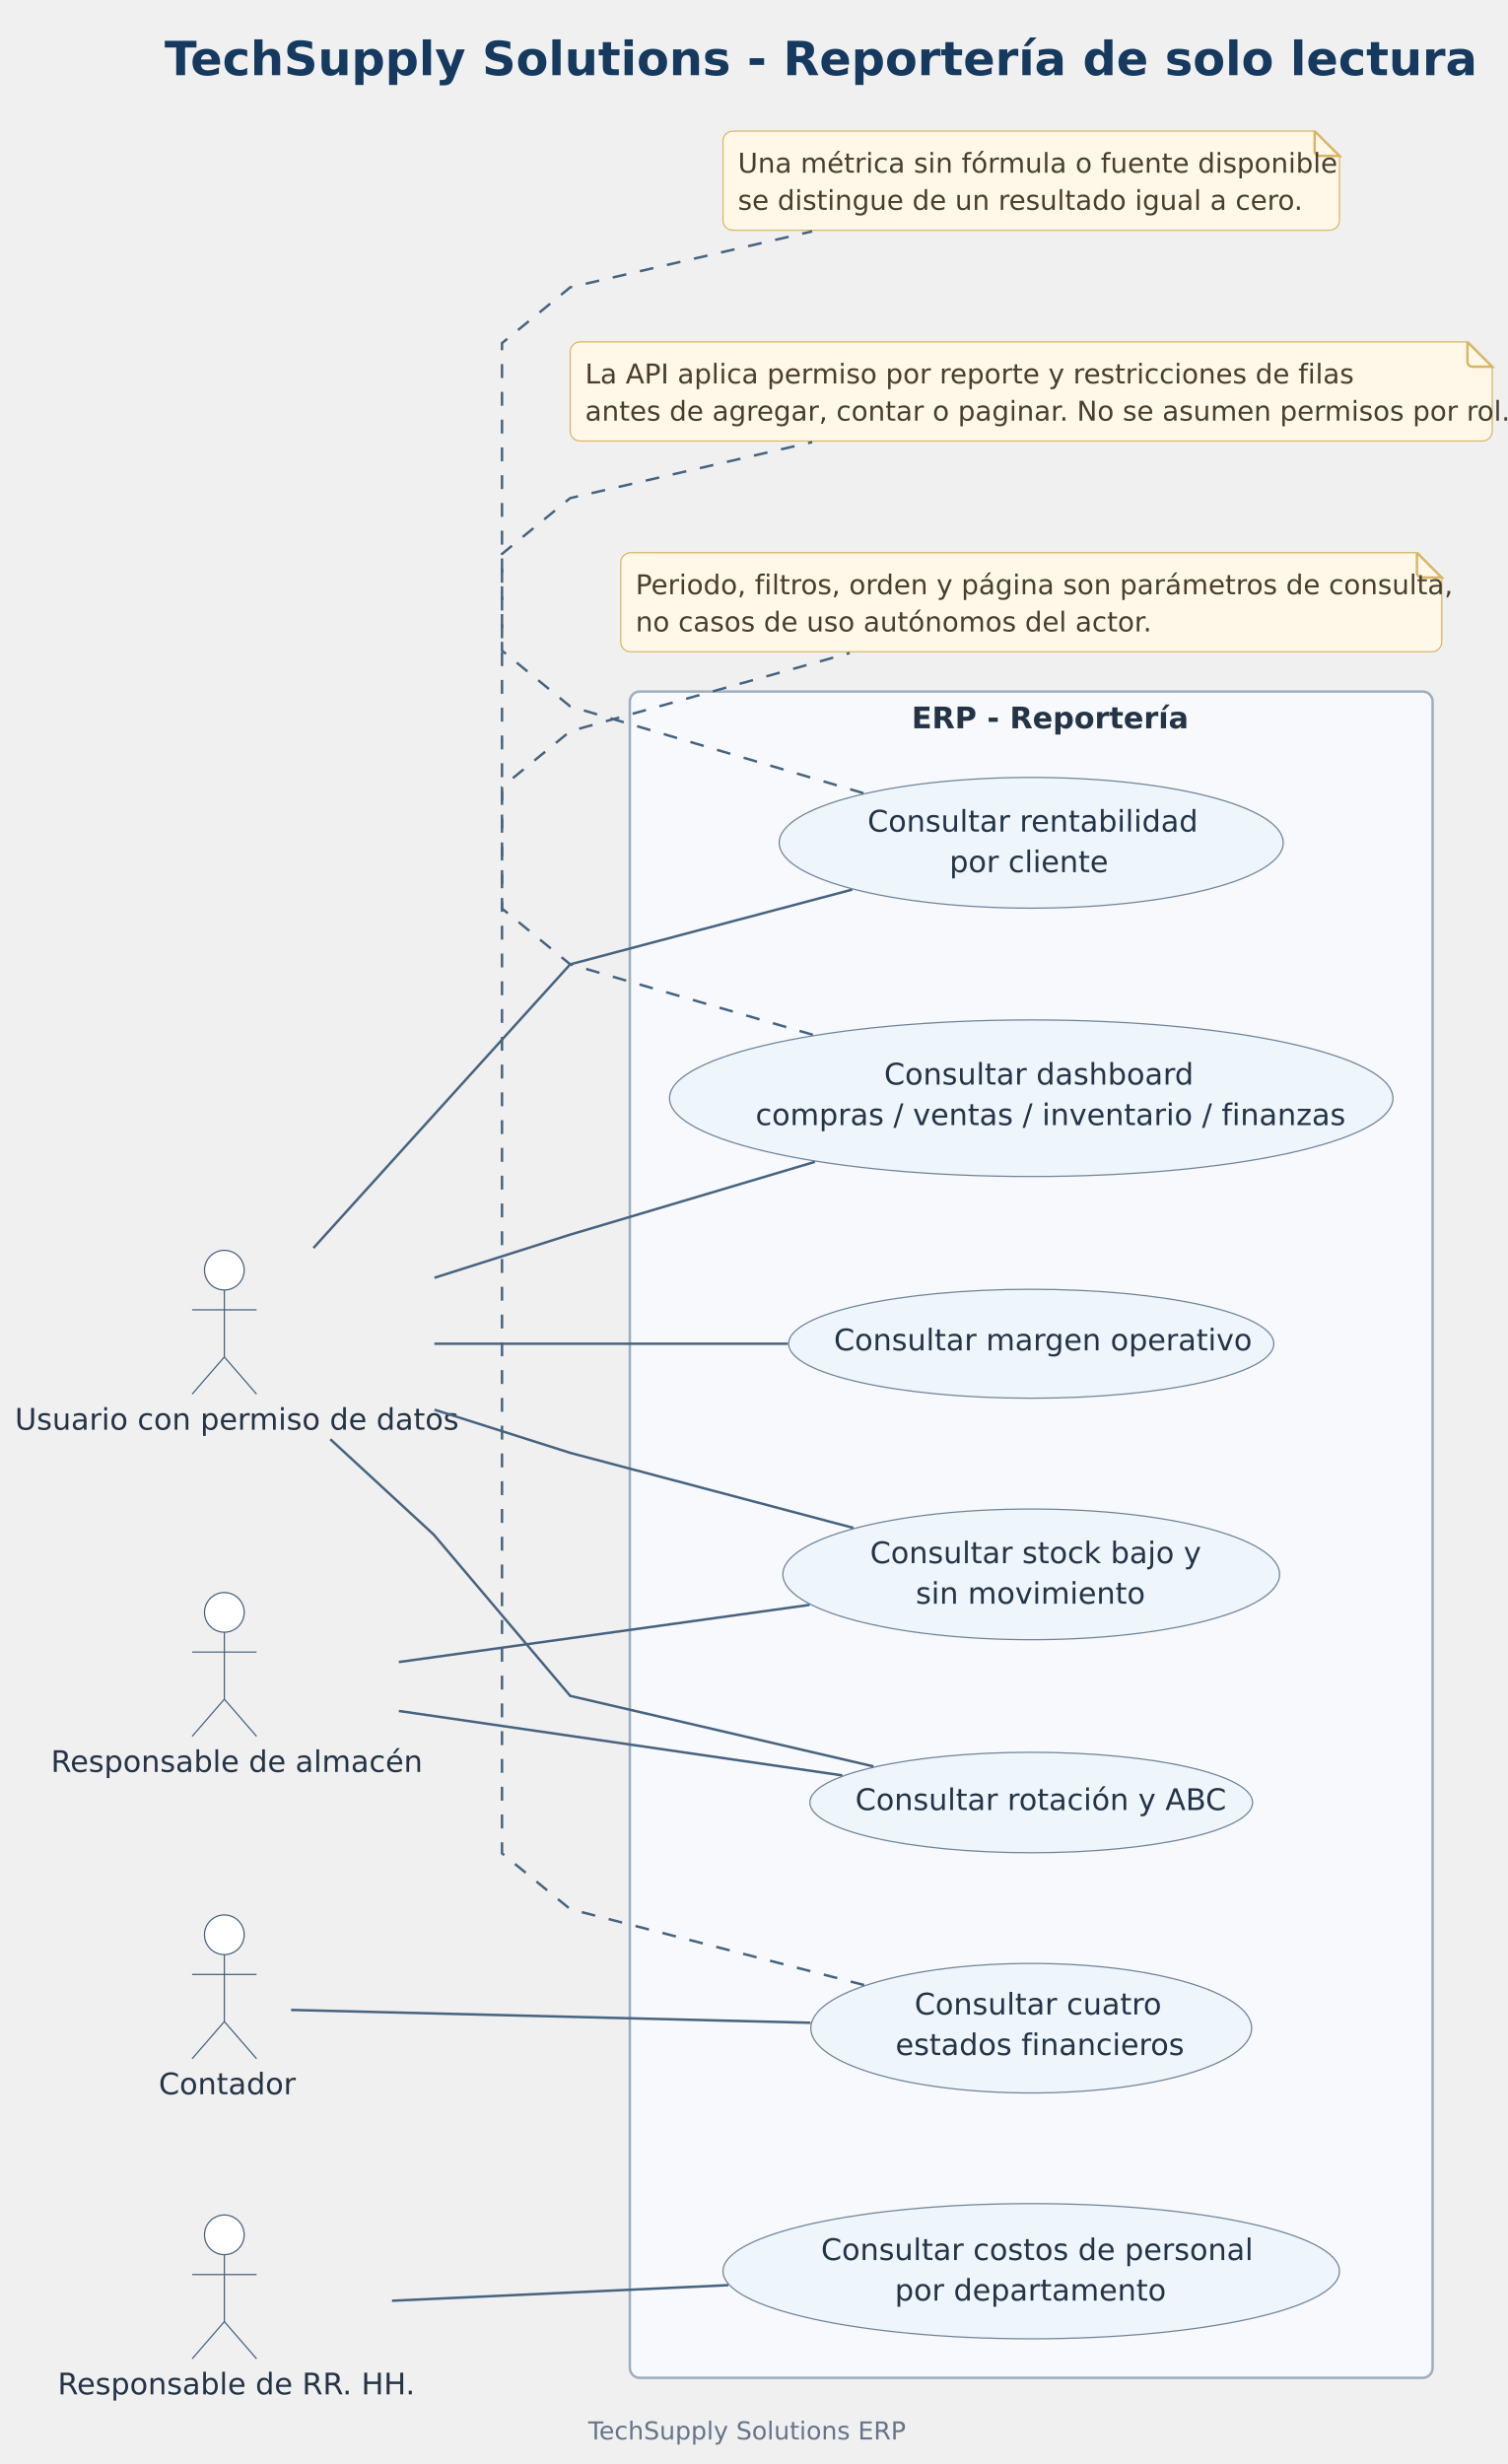
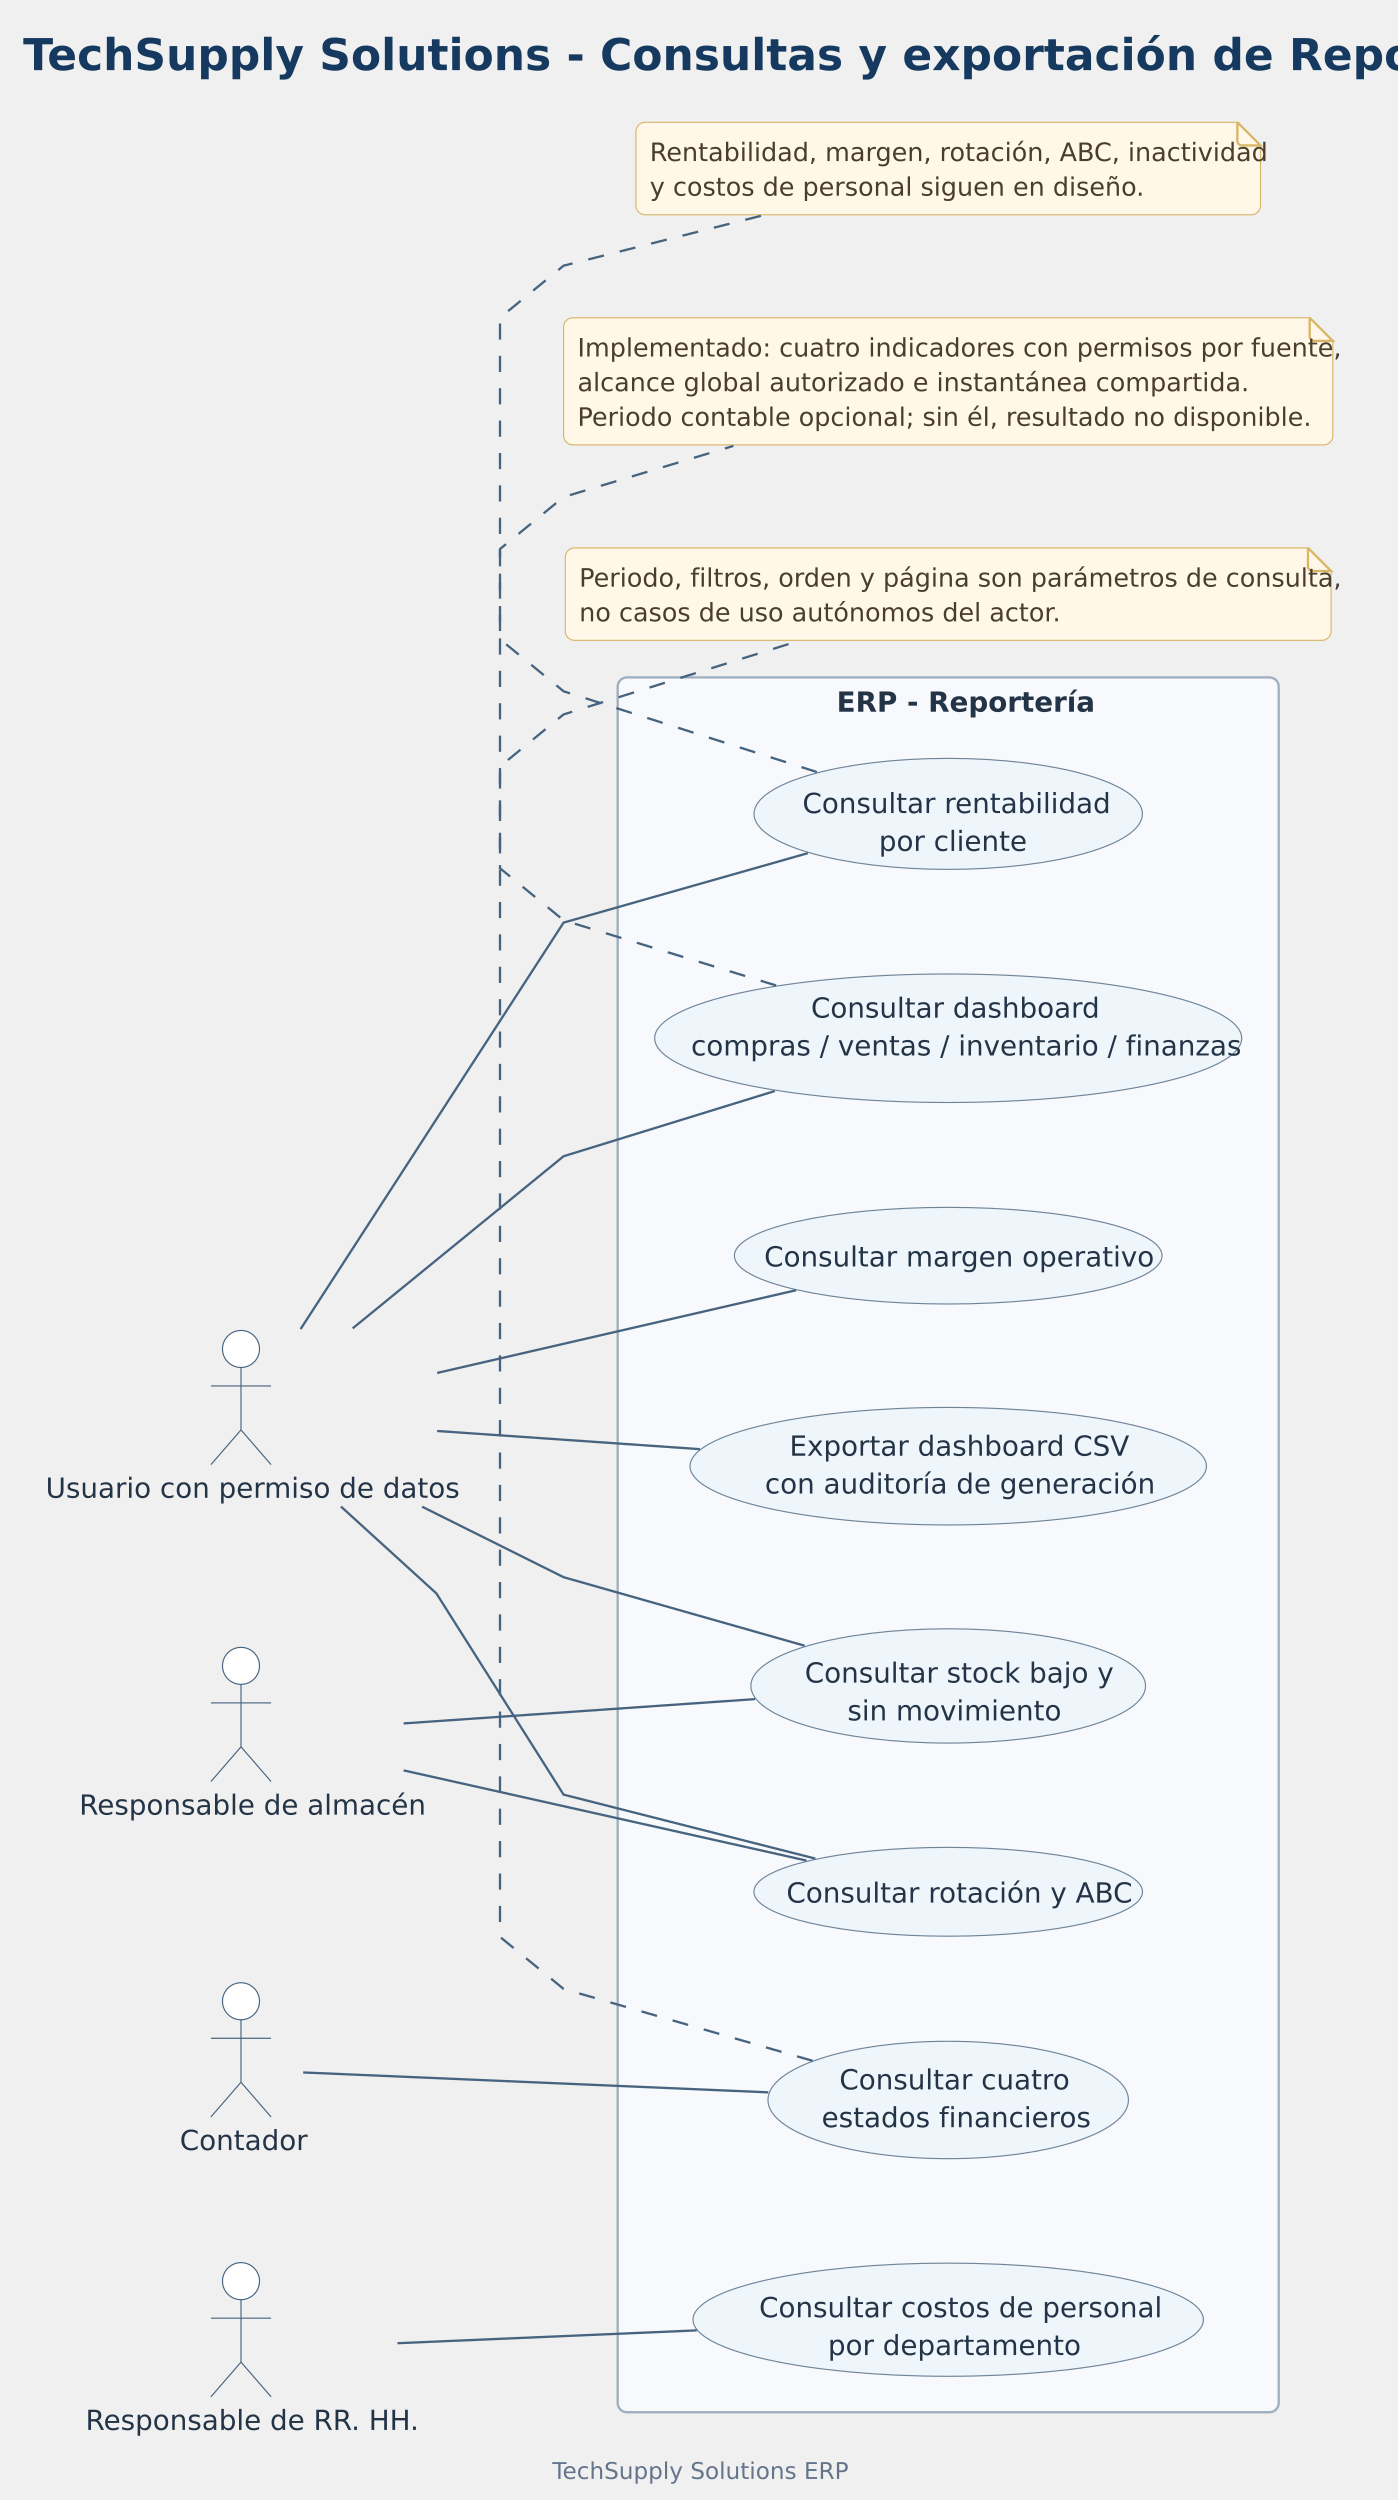
- <svg xmlns="http://www.w3.org/2000/svg" contentStyleType="text/css" height="1242.5px" preserveAspectRatio="none" style="width:760px;height:1242px;background:#FFFFFF;" version="1.1" viewBox="0 0 760 1242" width="760px" zoomAndPan="magnify">
+ <svg xmlns="http://www.w3.org/2000/svg" version="1.1" data-diagram-type="DESCRIPTION" style="width:755px;height:1351px;background:#FFFFFF;" width="755px" height="1351.25px" viewBox="0 0 755 1351" zoomAndPan="magnify" preserveAspectRatio="none" contentStyleType="text/css">
  <defs />
-   <g>
-     <text fill="#163A5F" font-family="DejaVu Sans" font-size="23.75" font-weight="bold" lengthAdjust="spacing" textLength="577.524" x="82.95" y="37.889">TechSupply Solutions - Reportería de solo lectura</text>
-     <g id="cluster_ERP - Reportería">
-       <rect fill="#F7F9FC" height="850" rx="5" ry="5" style="stroke:#9DAEBF;stroke-width:1.25;" width="404.625" x="317.475" y="348.573" />
-       <text fill="#243447" font-family="DejaVu Sans" font-size="15" font-weight="bold" lengthAdjust="spacing" textLength="120.578" x="459.498" y="367.108">ERP - Reportería</text>
+   <g font-family="sans-serif" lengthAdjust="spacing">
+     <g class="title" data-source-line="2">
+       <text x="12.5" y="37.889" fill="#163A5F" font-size="23.75" textLength="722.412" font-weight="700" font-family="DejaVu Sans">TechSupply Solutions - Consultas y exportación de Reportería</text>
    </g>
-     <g id="elem_Dashboard">
-       <ellipse cx="519.79" cy="553.573" fill="#EEF5FB" rx="182.315" ry="39.463" style="stroke:#6F8499;stroke-width:0.625;" />
-       <text fill="#243447" font-family="DejaVu Sans" font-size="15" lengthAdjust="spacing" textLength="148.306" x="445.637" y="546.678">Consultar dashboard</text>
-       <text fill="#243447" font-family="DejaVu Sans" font-size="15" lengthAdjust="spacing" textLength="277.922" x="380.829" y="567.108">compras / ventas / inventario / finanzas</text>
+     <g class="cluster" data-qualified-name="ERP - Reporter.a" id="ent0005" data-source-line="10">
+       <rect x="333.793" y="366.073" width="357.225" height="937.5" fill="#F7F9FC" style="stroke:#9DAEBF;stroke-width:1.25;" rx="5" ry="5" />
+       <text x="452.116" y="384.608" fill="#243447" font-size="15" textLength="120.578" font-weight="700" font-family="DejaVu Sans">ERP - Reportería</text>
    </g>
-     <g id="elem_Stock">
-       <ellipse cx="519.79" cy="793.571" fill="#EEF5FB" rx="125.177" ry="32.936" style="stroke:#6F8499;stroke-width:0.625;" />
-       <text fill="#243447" font-family="DejaVu Sans" font-size="15" lengthAdjust="spacing" textLength="154.996" x="438.542" y="787.936">Consultar stock bajo y</text>
-       <text fill="#243447" font-family="DejaVu Sans" font-size="15" lengthAdjust="spacing" textLength="108.931" x="461.574" y="808.366">sin movimiento</text>
+     <g class="entity" data-qualified-name="ERP - Reporter.a.Dashboard" id="ent0006" data-source-line="11">
+       <ellipse cx="512.403" cy="561.07" rx="158.61" ry="34.722" fill="#EEF5FB" style="stroke:#6F8499;stroke-width:0.625;" />
+       <text x="438.25" y="549.934" fill="#243447" font-size="15" textLength="148.306" font-family="DejaVu Sans">Consultar dashboard</text>
+       <text x="373.442" y="570.364" fill="#243447" font-size="15" textLength="277.922" font-family="DejaVu Sans">compras / ventas / inventario / finanzas</text>
    </g>
-     <g id="elem_InventoryAnalysis">
-       <ellipse cx="519.792" cy="908.576" fill="#EEF5FB" rx="111.579" ry="25.316" style="stroke:#6F8499;stroke-width:0.625;" />
-       <text fill="#243447" font-family="DejaVu Sans" font-size="15" lengthAdjust="spacing" textLength="174.856" x="431.099" y="912.366">Consultar rotación y ABC</text>
+     <g class="entity" data-qualified-name="ERP - Reporter.a.CSV" id="ent0007" data-source-line="12">
+       <ellipse cx="512.41" cy="792.326" rx="139.53" ry="31.753" fill="#EEF5FB" style="stroke:#6F8499;stroke-width:0.625;" />
+       <text x="426.64" y="786.672" fill="#243447" font-size="15" textLength="171.541" font-family="DejaVu Sans">Exportar dashboard CSV</text>
+       <text x="413.35" y="807.102" fill="#243447" font-size="15" textLength="198.121" font-family="DejaVu Sans">con auditoría de generación</text>
    </g>
-     <g id="elem_Profit">
-       <ellipse cx="519.788" cy="424.818" fill="#EEF5FB" rx="127.025" ry="32.945" style="stroke:#6F8499;stroke-width:0.625;" />
-       <text fill="#243447" font-family="DejaVu Sans" font-size="15" lengthAdjust="spacing" textLength="157.531" x="437.272" y="419.183">Consultar rentabilidad</text>
-       <text fill="#243447" font-family="DejaVu Sans" font-size="15" lengthAdjust="spacing" textLength="74.941" x="478.567" y="439.613">por cliente</text>
+     <g class="entity" data-qualified-name="ERP - Reporter.a.Stock" id="ent0008" data-source-line="13">
+       <ellipse cx="512.405" cy="911.074" rx="106.649" ry="30.876" fill="#EEF5FB" style="stroke:#6F8499;stroke-width:0.625;" />
+       <text x="434.907" y="909.284" fill="#243447" font-size="15" textLength="154.996" font-family="DejaVu Sans">Consultar stock bajo y</text>
+       <text x="457.939" y="929.714" fill="#243447" font-size="15" textLength="108.931" font-family="DejaVu Sans">sin movimiento</text>
    </g>
-     <g id="elem_Margin">
-       <ellipse cx="519.79" cy="677.328" fill="#EEF5FB" rx="122.277" ry="27.456" style="stroke:#6F8499;stroke-width:0.625;" />
-       <text fill="#243447" font-family="DejaVu Sans" font-size="15" lengthAdjust="spacing" textLength="198.916" x="420.332" y="680.648">Consultar margen operativo</text>
+     <g class="entity" data-qualified-name="ERP - Reporter.a.InventoryAnalysis" id="ent0009" data-source-line="14">
+       <ellipse cx="512.409" cy="1022.323" rx="105.004" ry="24.001" fill="#EEF5FB" style="stroke:#6F8499;stroke-width:0.625;" />
+       <text x="424.981" y="1028.163" fill="#243447" font-size="15" textLength="174.856" font-family="DejaVu Sans">Consultar rotación y ABC</text>
    </g>
-     <g id="elem_Finance">
-       <ellipse cx="519.786" cy="1022.328" fill="#EEF5FB" rx="111.111" ry="32.643" style="stroke:#6F8499;stroke-width:0.625;" />
-       <text fill="#243447" font-family="DejaVu Sans" font-size="15" lengthAdjust="spacing" textLength="117.646" x="460.963" y="1015.433">Consultar cuatro</text>
-       <text fill="#243447" font-family="DejaVu Sans" font-size="15" lengthAdjust="spacing" textLength="136.831" x="451.37" y="1035.863">estados financieros</text>
+     <g class="entity" data-qualified-name="ERP - Reporter.a.Profit" id="ent0010" data-source-line="15">
+       <ellipse cx="512.411" cy="439.82" rx="104.944" ry="29.997" fill="#EEF5FB" style="stroke:#6F8499;stroke-width:0.625;" />
+       <text x="433.646" y="439.397" fill="#243447" font-size="15" textLength="157.531" font-family="DejaVu Sans">Consultar rentabilidad</text>
+       <text x="474.941" y="459.827" fill="#243447" font-size="15" textLength="74.941" font-family="DejaVu Sans">por cliente</text>
    </g>
-     <g id="elem_Personnel">
-       <ellipse cx="519.787" cy="1144.82" fill="#EEF5FB" rx="155.362" ry="34.072" style="stroke:#6F8499;stroke-width:0.625;" />
-       <text fill="#243447" font-family="DejaVu Sans" font-size="15" lengthAdjust="spacing" textLength="204.392" x="413.841" y="1139.185">Consultar costos de personal</text>
-       <text fill="#243447" font-family="DejaVu Sans" font-size="15" lengthAdjust="spacing" textLength="129.991" x="451.041" y="1159.615">por departamento</text>
+     <g class="entity" data-qualified-name="ERP - Reporter.a.Margin" id="ent0011" data-source-line="16">
+       <ellipse cx="512.412" cy="678.571" rx="115.556" ry="26.111" fill="#EEF5FB" style="stroke:#6F8499;stroke-width:0.625;" />
+       <text x="412.953" y="684.411" fill="#243447" font-size="15" textLength="198.916" font-family="DejaVu Sans">Consultar margen operativo</text>
    </g>
-     <g id="elem_Usuario">
-       <ellipse cx="113.078" cy="640.235" fill="#FFFFFF" rx="10" ry="10" style="stroke:#46637F;stroke-width:0.625;" />
-       <path d="M113.078,650.235 L113.078,683.985 M96.828,660.235 L129.328,660.235 M113.078,683.985 L96.828,702.735 M113.078,683.985 L129.328,702.735 " fill="none" style="stroke:#46637F;stroke-width:0.625;" />
-       <text fill="#243447" font-family="DejaVu Sans" font-size="15" lengthAdjust="spacing" textLength="211.156" x="7.5" y="720.645">Usuario con permiso de datos</text>
+     <g class="entity" data-qualified-name="ERP - Reporter.a.Finance" id="ent0012" data-source-line="17">
+       <ellipse cx="512.409" cy="1134.827" rx="97.404" ry="31.717" fill="#EEF5FB" style="stroke:#6F8499;stroke-width:0.625;" />
+       <text x="453.586" y="1129.12" fill="#243447" font-size="15" textLength="117.646" font-family="DejaVu Sans">Consultar cuatro</text>
+       <text x="443.993" y="1149.55" fill="#243447" font-size="15" textLength="136.831" font-family="DejaVu Sans">estados financieros</text>
    </g>
-     <g id="elem_Almacen">
-       <ellipse cx="113.083" cy="812.735" fill="#FFFFFF" rx="10" ry="10" style="stroke:#46637F;stroke-width:0.625;" />
-       <path d="M113.083,822.735 L113.083,856.485 M96.833,832.735 L129.333,832.735 M113.083,856.485 L96.833,875.235 M113.083,856.485 L129.333,875.235 " fill="none" style="stroke:#46637F;stroke-width:0.625;" />
-       <text fill="#243447" font-family="DejaVu Sans" font-size="15" lengthAdjust="spacing" textLength="174.841" x="25.663" y="893.145">Responsable de almacén</text>
+     <g class="entity" data-qualified-name="ERP - Reporter.a.Personnel" id="ent0013" data-source-line="18">
+       <ellipse cx="512.409" cy="1253.568" rx="137.917" ry="30.583" fill="#EEF5FB" style="stroke:#6F8499;stroke-width:0.625;" />
+       <text x="410.214" y="1252.238" fill="#243447" font-size="15" textLength="204.391" font-family="DejaVu Sans">Consultar costos de personal</text>
+       <text x="447.414" y="1272.668" fill="#243447" font-size="15" textLength="129.991" font-family="DejaVu Sans">por departamento</text>
    </g>
-     <g id="elem_Contador">
-       <ellipse cx="113.075" cy="975.235" fill="#FFFFFF" rx="10" ry="10" style="stroke:#46637F;stroke-width:0.625;" />
-       <path d="M113.075,985.235 L113.075,1018.985 M96.825,995.235 L129.325,995.235 M113.075,1018.985 L96.825,1037.735 M113.075,1018.985 L129.325,1037.735 " fill="none" style="stroke:#46637F;stroke-width:0.625;" />
-       <text fill="#243447" font-family="DejaVu Sans" font-size="15" lengthAdjust="spacing" textLength="66.15" x="80" y="1055.645">Contador</text>
+     <g class="entity" data-qualified-name="Usuario" id="ent0001" data-source-line="5">
+       <ellipse cx="130.234" cy="728.985" rx="10" ry="10" fill="#FFF" style="stroke:#46637F;stroke-width:0.625;" />
+       <path d="M130.234,738.985 L130.234,772.735 M113.984,748.985 L146.484,748.985 M130.234,772.735 L113.984,791.485 M130.234,772.735 L146.484,791.485" style="stroke:#46637F;stroke-width:0.625;" fill="none" />
+       <text x="24.655" y="809.395" fill="#243447" font-size="15" textLength="211.157" font-family="DejaVu Sans">Usuario con permiso de datos</text>
    </g>
-     <g id="elem_RRHH">
-       <ellipse cx="113.083" cy="1126.485" fill="#FFFFFF" rx="10" ry="10" style="stroke:#46637F;stroke-width:0.625;" />
-       <path d="M113.083,1136.485 L113.083,1170.235 M96.833,1146.485 L129.333,1146.485 M113.083,1170.235 L96.833,1188.985 M113.083,1170.235 L129.333,1188.985 " fill="none" style="stroke:#46637F;stroke-width:0.625;" />
-       <text fill="#243447" font-family="DejaVu Sans" font-size="15" lengthAdjust="spacing" textLength="168.016" x="29.075" y="1206.895">Responsable de RR. HH.</text>
+     <g class="entity" data-qualified-name="Almacen" id="ent0002" data-source-line="6">
+       <ellipse cx="130.238" cy="900.235" rx="10" ry="10" fill="#FFF" style="stroke:#46637F;stroke-width:0.625;" />
+       <path d="M130.238,910.235 L130.238,943.985 M113.988,920.235 L146.488,920.235 M130.238,943.985 L113.988,962.735 M130.238,943.985 L146.488,962.735" style="stroke:#46637F;stroke-width:0.625;" fill="none" />
+       <text x="42.818" y="980.645" fill="#243447" font-size="15" textLength="174.841" font-family="DejaVu Sans">Responsable de almacén</text>
    </g>
-     <g id="elem_GMN23">
-       <path d="M287.413,177.348 L287.413,217.302 A5,5 0 0 0 292.413,222.302 L747.174,222.302 A5,5 0 0 0 752.174,217.302 L752.174,184.848 L739.674,172.348 L292.413,172.348 A5,5 0 0 0 287.413,177.348 " fill="#FFF8E8" style="stroke:#D9B567;stroke-width:0.625;" />
-       <path d="M739.674,172.348 L739.674,182.348 A2.5,2.5 0 0 0 742.174,184.848 L752.174,184.848 L739.674,172.348 " fill="#FFF8E8" style="stroke:#D9B567;stroke-width:1.25;" />
-       <text fill="#493E2B" font-family="DejaVu Sans" font-size="13.75" lengthAdjust="spacing" textLength="362.159" x="294.913" y="193.296">La API aplica permiso por reporte y restricciones de filas</text>
-       <text fill="#493E2B" font-family="DejaVu Sans" font-size="13.75" lengthAdjust="spacing" textLength="438.512" x="294.913" y="212.024">antes de agregar, contar o paginar. No se asumen permisos por rol.</text>
+     <g class="entity" data-qualified-name="Contador" id="ent0003" data-source-line="7">
+       <ellipse cx="130.231" cy="1081.485" rx="10" ry="10" fill="#FFF" style="stroke:#46637F;stroke-width:0.625;" />
+       <path d="M130.231,1091.485 L130.231,1125.235 M113.981,1101.485 L146.481,1101.485 M130.231,1125.235 L113.981,1143.985 M130.231,1125.235 L146.481,1143.985" style="stroke:#46637F;stroke-width:0.625;" fill="none" />
+       <text x="97.155" y="1161.895" fill="#243447" font-size="15" textLength="66.15" font-family="DejaVu Sans">Contador</text>
    </g>
-     <g id="elem_GMN26">
-       <path d="M312.875,283.598 L312.875,323.552 A5,5 0 0 0 317.875,328.552 L721.707,328.552 A5,5 0 0 0 726.707,323.552 L726.707,291.098 L714.207,278.598 L317.875,278.598 A5,5 0 0 0 312.875,283.598 " fill="#FFF8E8" style="stroke:#D9B567;stroke-width:0.625;" />
-       <path d="M714.207,278.598 L714.207,288.598 A2.5,2.5 0 0 0 716.707,291.098 L726.707,291.098 L714.207,278.598 " fill="#FFF8E8" style="stroke:#D9B567;stroke-width:1.25;" />
-       <text fill="#493E2B" font-family="DejaVu Sans" font-size="13.75" lengthAdjust="spacing" textLength="387.582" x="320.375" y="299.546">Periodo, filtros, orden y página son parámetros de consulta,</text>
-       <text fill="#493E2B" font-family="DejaVu Sans" font-size="13.75" lengthAdjust="spacing" textLength="244.473" x="320.375" y="318.274">no casos de uso autónomos del actor.</text>
+     <g class="entity" data-qualified-name="RRHH" id="ent0004" data-source-line="8">
+       <ellipse cx="130.238" cy="1232.735" rx="10" ry="10" fill="#FFF" style="stroke:#46637F;stroke-width:0.625;" />
+       <path d="M130.238,1242.735 L130.238,1276.485 M113.988,1252.735 L146.488,1252.735 M130.238,1276.485 L113.988,1295.235 M130.238,1276.485 L146.488,1295.235" style="stroke:#46637F;stroke-width:0.625;" fill="none" />
+       <text x="46.23" y="1313.145" fill="#243447" font-size="15" textLength="168.016" font-family="DejaVu Sans">Responsable de RR. HH.</text>
    </g>
-     <g id="elem_GMN29">
-       <path d="M364.425,71.098 L364.425,111.052 A5,5 0 0 0 369.425,116.052 L670.16,116.052 A5,5 0 0 0 675.16,111.052 L675.16,78.598 L662.66,66.098 L369.425,66.098 A5,5 0 0 0 364.425,71.098 " fill="#FFF8E8" style="stroke:#D9B567;stroke-width:0.625;" />
-       <path d="M662.66,66.098 L662.66,76.098 A2.5,2.5 0 0 0 665.16,78.598 L675.16,78.598 L662.66,66.098 " fill="#FFF8E8" style="stroke:#D9B567;stroke-width:1.25;" />
-       <text fill="#493E2B" font-family="DejaVu Sans" font-size="13.75" lengthAdjust="spacing" textLength="284.486" x="371.925" y="87.046">Una métrica sin fórmula o fuente disponible</text>
-       <text fill="#493E2B" font-family="DejaVu Sans" font-size="13.75" lengthAdjust="spacing" textLength="265.909" x="371.925" y="105.774">se distingue de un resultado igual a cero.</text>
+     <g class="entity" data-qualified-name="GMN24" id="ent0025" data-source-line="33">
+       <path d="M304.568,176.735 L304.568,235.417 A5,5 0 0 0 309.568,240.417 L715.256,240.417 A5,5 0 0 0 720.256,235.417 L720.256,184.235 L707.756,171.735 L309.568,171.735 A5,5 0 0 0 304.568,176.735" style="stroke:#D9B567;stroke-width:0.625;" fill="#FFF8E8" />
+       <path d="M707.756,171.735 L707.756,181.735 A2.5,2.5 0 0 0 710.256,184.235 L720.256,184.235 L707.756,171.735" style="stroke:#D9B567;stroke-width:1.25;" fill="#FFF8E8" />
+       <text x="312.068" y="192.684" fill="#493E2B" font-size="13.75" textLength="389.439" font-family="DejaVu Sans">Implementado: cuatro indicadores con permisos por fuente,</text>
+       <text x="312.068" y="211.411" fill="#493E2B" font-size="13.75" textLength="338.206" font-family="DejaVu Sans">alcance global autorizado e instantánea compartida.</text>
+       <text x="312.068" y="230.138" fill="#493E2B" font-size="13.75" textLength="372.76" font-family="DejaVu Sans">Periodo contable opcional; sin él, resultado no disponible.</text>
    </g>
-     <g id="link_Usuario_Dashboard">
-       <path d="M219,644.06 C255.45,632.473 287.413,622.323 287.413,622.323 C287.413,622.323 350.5,603.56 410.75,585.635 " fill="none" id="Usuario-Dashboard" style="stroke:#46637F;stroke-width:1.25;" />
+     <g class="entity" data-qualified-name="GMN27" id="ent0028" data-source-line="38">
+       <path d="M305.493,301.098 L305.493,341.052 A5,5 0 0 0 310.493,346.052 L714.325,346.052 A5,5 0 0 0 719.325,341.052 L719.325,308.598 L706.825,296.098 L310.493,296.098 A5,5 0 0 0 305.493,301.098" style="stroke:#D9B567;stroke-width:0.625;" fill="#FFF8E8" />
+       <path d="M706.825,296.098 L706.825,306.098 A2.5,2.5 0 0 0 709.325,308.598 L719.325,308.598 L706.825,296.098" style="stroke:#D9B567;stroke-width:1.25;" fill="#FFF8E8" />
+       <text x="312.993" y="317.046" fill="#493E2B" font-size="13.75" textLength="387.582" font-family="DejaVu Sans">Periodo, filtros, orden y página son parámetros de consulta,</text>
+       <text x="312.993" y="335.774" fill="#493E2B" font-size="13.75" textLength="244.473" font-family="DejaVu Sans">no casos de uso autónomos del actor.</text>
    </g>
-     <g id="link_Usuario_Stock">
-       <path d="M219,710.585 C255.45,722.173 287.413,732.323 287.413,732.323 C287.413,732.323 364.913,752.86 430.163,770.16 " fill="none" id="Usuario-Stock" style="stroke:#46637F;stroke-width:1.25;" />
+     <g class="entity" data-qualified-name="GMN30" id="ent0031" data-source-line="43">
+       <path d="M343.643,71.098 L343.643,111.052 A5,5 0 0 0 348.643,116.052 L676.177,116.052 A5,5 0 0 0 681.177,111.052 L681.177,78.598 L668.677,66.098 L348.643,66.098 A5,5 0 0 0 343.643,71.098" style="stroke:#D9B567;stroke-width:0.625;" fill="#FFF8E8" />
+       <path d="M668.677,66.098 L668.677,76.098 A2.5,2.5 0 0 0 671.177,78.598 L681.177,78.598 L668.677,66.098" style="stroke:#D9B567;stroke-width:1.25;" fill="#FFF8E8" />
+       <text x="351.143" y="87.046" fill="#493E2B" font-size="13.75" textLength="311.284" font-family="DejaVu Sans">Rentabilidad, margen, rotación, ABC, inactividad</text>
+       <text x="351.143" y="105.774" fill="#493E2B" font-size="13.75" textLength="249.038" font-family="DejaVu Sans">y costos de personal siguen en diseño.</text>
    </g>
-     <g id="link_Usuario_InventoryAnalysis">
-       <path d="M166.488,725.448 C192.575,749.51 218.662,773.573 218.662,773.573 C218.662,773.573 287.413,854.823 287.413,854.823 C287.413,854.823 373.238,874.785 440.288,890.373 " fill="none" id="Usuario-InventoryAnalysis" style="stroke:#46637F;stroke-width:1.25;" />
+     <g class="link" data-entity-1="ent0001" data-entity-2="ent0007" id="lnk14" data-source-line="21" data-link-type="association">
+       <path d="M236.23,773.31 C280.13,776.348 331.693,779.91 378.218,783.135" style="stroke:#46637F;stroke-width:1.25;" fill="none" id="Usuario-CSV" />
    </g>
-     <g id="link_Usuario_Profit">
-       <path d="M158,629.06 C209.275,572.41 287.413,486.073 287.413,486.073 C287.413,486.073 364.4,465.673 429.512,448.41 " fill="none" id="Usuario-Profit" style="stroke:#46637F;stroke-width:1.25;" />
+     <g class="link" data-entity-1="ent0001" data-entity-2="ent0006" id="lnk15" data-source-line="22" data-link-type="association">
+       <path d="M190.568,717.86 C240.705,676.935 304.568,624.823 304.568,624.823 C304.568,624.823 363.73,606.56 418.73,589.585" style="stroke:#46637F;stroke-width:1.25;" fill="none" id="Usuario-Dashboard" />
    </g>
-     <g id="link_Usuario_Margin">
-       <path d="M218.95,677.323 C273.45,677.323 340.387,677.323 397.163,677.323 " fill="none" id="Usuario-Margin" style="stroke:#46637F;stroke-width:1.25;" />
+     <g class="link" data-entity-1="ent0001" data-entity-2="ent0008" id="lnk16" data-source-line="23" data-link-type="association">
+       <path d="M228.143,814.235 C267.793,833.998 304.568,852.323 304.568,852.323 C304.568,852.323 375.968,872.623 434.818,889.36" style="stroke:#46637F;stroke-width:1.25;" fill="none" id="Usuario-Stock" />
    </g>
-     <g id="link_Contador_Finance">
-       <path d="M146.725,1013.123 C202.825,1014.51 320.525,1017.423 408.55,1019.598 " fill="none" id="Contador-Finance" style="stroke:#46637F;stroke-width:1.25;" />
+     <g class="link" data-entity-1="ent0001" data-entity-2="ent0009" id="lnk17" data-source-line="24" data-link-type="association">
+       <path d="M184.255,814.135 C210.13,837.698 235.818,861.073 235.818,861.073 C235.818,861.073 304.568,969.823 304.568,969.823 C304.568,969.823 380.793,989.198 440.63,1004.398" style="stroke:#46637F;stroke-width:1.25;" fill="none" id="Usuario-InventoryAnalysis" />
    </g>
-     <g id="link_RRHH_Personnel">
-       <path d="M197.588,1159.71 C246.475,1157.448 309.738,1154.51 367.15,1151.848 " fill="none" id="RRHH-Personnel" style="stroke:#46637F;stroke-width:1.25;" />
+     <g class="link" data-entity-1="ent0001" data-entity-2="ent0010" id="lnk18" data-source-line="25" data-link-type="association">
+       <path d="M162.43,718.248 C212.205,641.31 304.568,498.573 304.568,498.573 C304.568,498.573 377.393,477.86 436.568,461.035" style="stroke:#46637F;stroke-width:1.25;" fill="none" id="Usuario-Profit" />
    </g>
-     <g id="link_Almacen_Stock">
-       <path d="M201.037,837.76 C261.587,829.335 342.913,818.01 408.087,808.948 " fill="none" id="Almacen-Stock" style="stroke:#46637F;stroke-width:1.25;" />
+     <g class="link" data-entity-1="ent0001" data-entity-2="ent0011" id="lnk19" data-source-line="26" data-link-type="association">
+       <path d="M236.23,741.935 C297.48,727.823 373.605,710.273 430.218,697.223" style="stroke:#46637F;stroke-width:1.25;" fill="none" id="Usuario-Margin" />
    </g>
-     <g id="link_Almacen_InventoryAnalysis">
-       <path d="M201.037,862.423 C266.8,871.985 357.087,885.11 424.562,894.91 " fill="none" id="Almacen-InventoryAnalysis" style="stroke:#46637F;stroke-width:1.25;" />
+     <g class="link" data-entity-1="ent0003" data-entity-2="ent0012" id="lnk20" data-source-line="27" data-link-type="association">
+       <path d="M163.855,1119.96 C218.905,1122.31 332.805,1127.185 415.193,1130.71" style="stroke:#46637F;stroke-width:1.25;" fill="none" id="Contador-Finance" />
    </g>
-     <g id="link_Dashboard_GMN23">
-       <path d="M409.725,521.598 C349.663,504.16 287.413,486.073 287.413,486.073 C287.413,486.073 253.037,457.948 253.037,457.948 C253.037,457.948 253.037,279.198 253.037,279.198 C253.037,279.198 287.413,251.073 287.413,251.073 C287.413,251.073 349.425,236.723 409.387,222.86 " fill="none" id="Dashboard-GMN23" style="stroke:#46637F;stroke-width:1.25;stroke-dasharray:7.0,7.0;" />
+     <g class="link" data-entity-1="ent0004" data-entity-2="ent0013" id="lnk21" data-source-line="28" data-link-type="association">
+       <path d="M214.805,1266.26 C262.168,1264.235 322.618,1261.648 376.555,1259.335" style="stroke:#46637F;stroke-width:1.25;" fill="none" id="RRHH-Personnel" />
    </g>
-     <g id="link_Finance_GMN26">
-       <path d="M435.562,1000.573 C369.062,983.41 287.413,962.323 287.413,962.323 C287.413,962.323 253.037,934.198 253.037,934.198 C253.037,934.198 253.037,396.698 253.037,396.698 C253.037,396.698 287.413,368.573 287.413,368.573 C287.413,368.573 363.25,347.36 428.275,329.173 " fill="none" id="Finance-GMN26" style="stroke:#46637F;stroke-width:1.25;stroke-dasharray:7.0,7.0;" />
+     <g class="link" data-entity-1="ent0002" data-entity-2="ent0008" id="lnk22" data-source-line="29" data-link-type="association">
+       <path d="M218.118,931.335 C274.58,927.435 348.543,922.31 408.043,918.198" style="stroke:#46637F;stroke-width:1.25;" fill="none" id="Almacen-Stock" />
    </g>
-     <g id="link_Profit_GMN29">
-       <path d="M435.238,399.81 C368.788,380.148 287.413,356.073 287.413,356.073 C287.413,356.073 253.037,327.948 253.037,327.948 C253.037,327.948 253.037,172.948 253.037,172.948 C253.037,172.948 287.413,144.823 287.413,144.823 C287.413,144.823 349.425,130.473 409.387,116.61 " fill="none" id="Profit-GMN29" style="stroke:#46637F;stroke-width:1.25;stroke-dasharray:7.0,7.0;" />
+     <g class="link" data-entity-1="ent0002" data-entity-2="ent0009" id="lnk23" data-source-line="30" data-link-type="association">
+       <path d="M218.118,956.723 C283.768,971.41 373.093,991.41 435.805,1005.46" style="stroke:#46637F;stroke-width:1.25;" fill="none" id="Almacen-InventoryAnalysis" />
    </g>
-     <text fill="#64748B" font-family="DejaVu Sans" font-size="12.5" lengthAdjust="spacing" textLength="150.462" x="296.481" y="1229.633">TechSupply Solutions ERP</text>
+     <g class="link" data-entity-1="ent0006" data-entity-2="ent0025" id="lnk26" data-source-line="33" data-link-type="association">
+       <path d="M419.43,532.56 C364.093,515.585 304.568,497.323 304.568,497.323 C304.568,497.323 270.193,469.198 270.193,469.198 C270.193,469.198 270.193,296.698 270.193,296.698 C270.193,296.698 304.568,268.573 304.568,268.573 C304.568,268.573 348.718,255.298 396.33,240.973" style="stroke:#46637F;stroke-width:1.25;stroke-dasharray:8.75,8.75;" fill="none" id="Dashboard-GMN24" />
+     </g>
+     <g class="link" data-entity-1="ent0012" data-entity-2="ent0028" id="lnk29" data-source-line="38" data-link-type="association">
+       <path d="M439.13,1113.673 C379.293,1096.398 304.568,1074.823 304.568,1074.823 C304.568,1074.823 270.193,1046.698 270.193,1046.698 C270.193,1046.698 270.193,414.198 270.193,414.198 C270.193,414.198 304.568,386.073 304.568,386.073 C304.568,386.073 372.63,364.785 430.855,346.573" style="stroke:#46637F;stroke-width:1.25;stroke-dasharray:8.75,8.75;" fill="none" id="Finance-GMN27" />
+     </g>
+     <g class="link" data-entity-1="ent0010" data-entity-2="ent0031" id="lnk32" data-source-line="43" data-link-type="association">
+       <path d="M441.455,417.21 C381.243,398.01 304.568,373.573 304.568,373.573 C304.568,373.573 270.193,345.448 270.193,345.448 C270.193,345.448 270.193,171.698 270.193,171.698 C270.193,171.698 304.568,143.573 304.568,143.573 C304.568,143.573 358.568,129.935 411.53,116.548" style="stroke:#46637F;stroke-width:1.25;stroke-dasharray:8.75,8.75;" fill="none" id="Profit-GMN30" />
+     </g>
+     <g class="footer" data-source-line="74">
+       <text x="298.475" y="1339.633" fill="#64748B" font-size="12.5" textLength="150.462" font-family="DejaVu Sans">TechSupply Solutions ERP</text>
+     </g>
  </g>
</svg>
